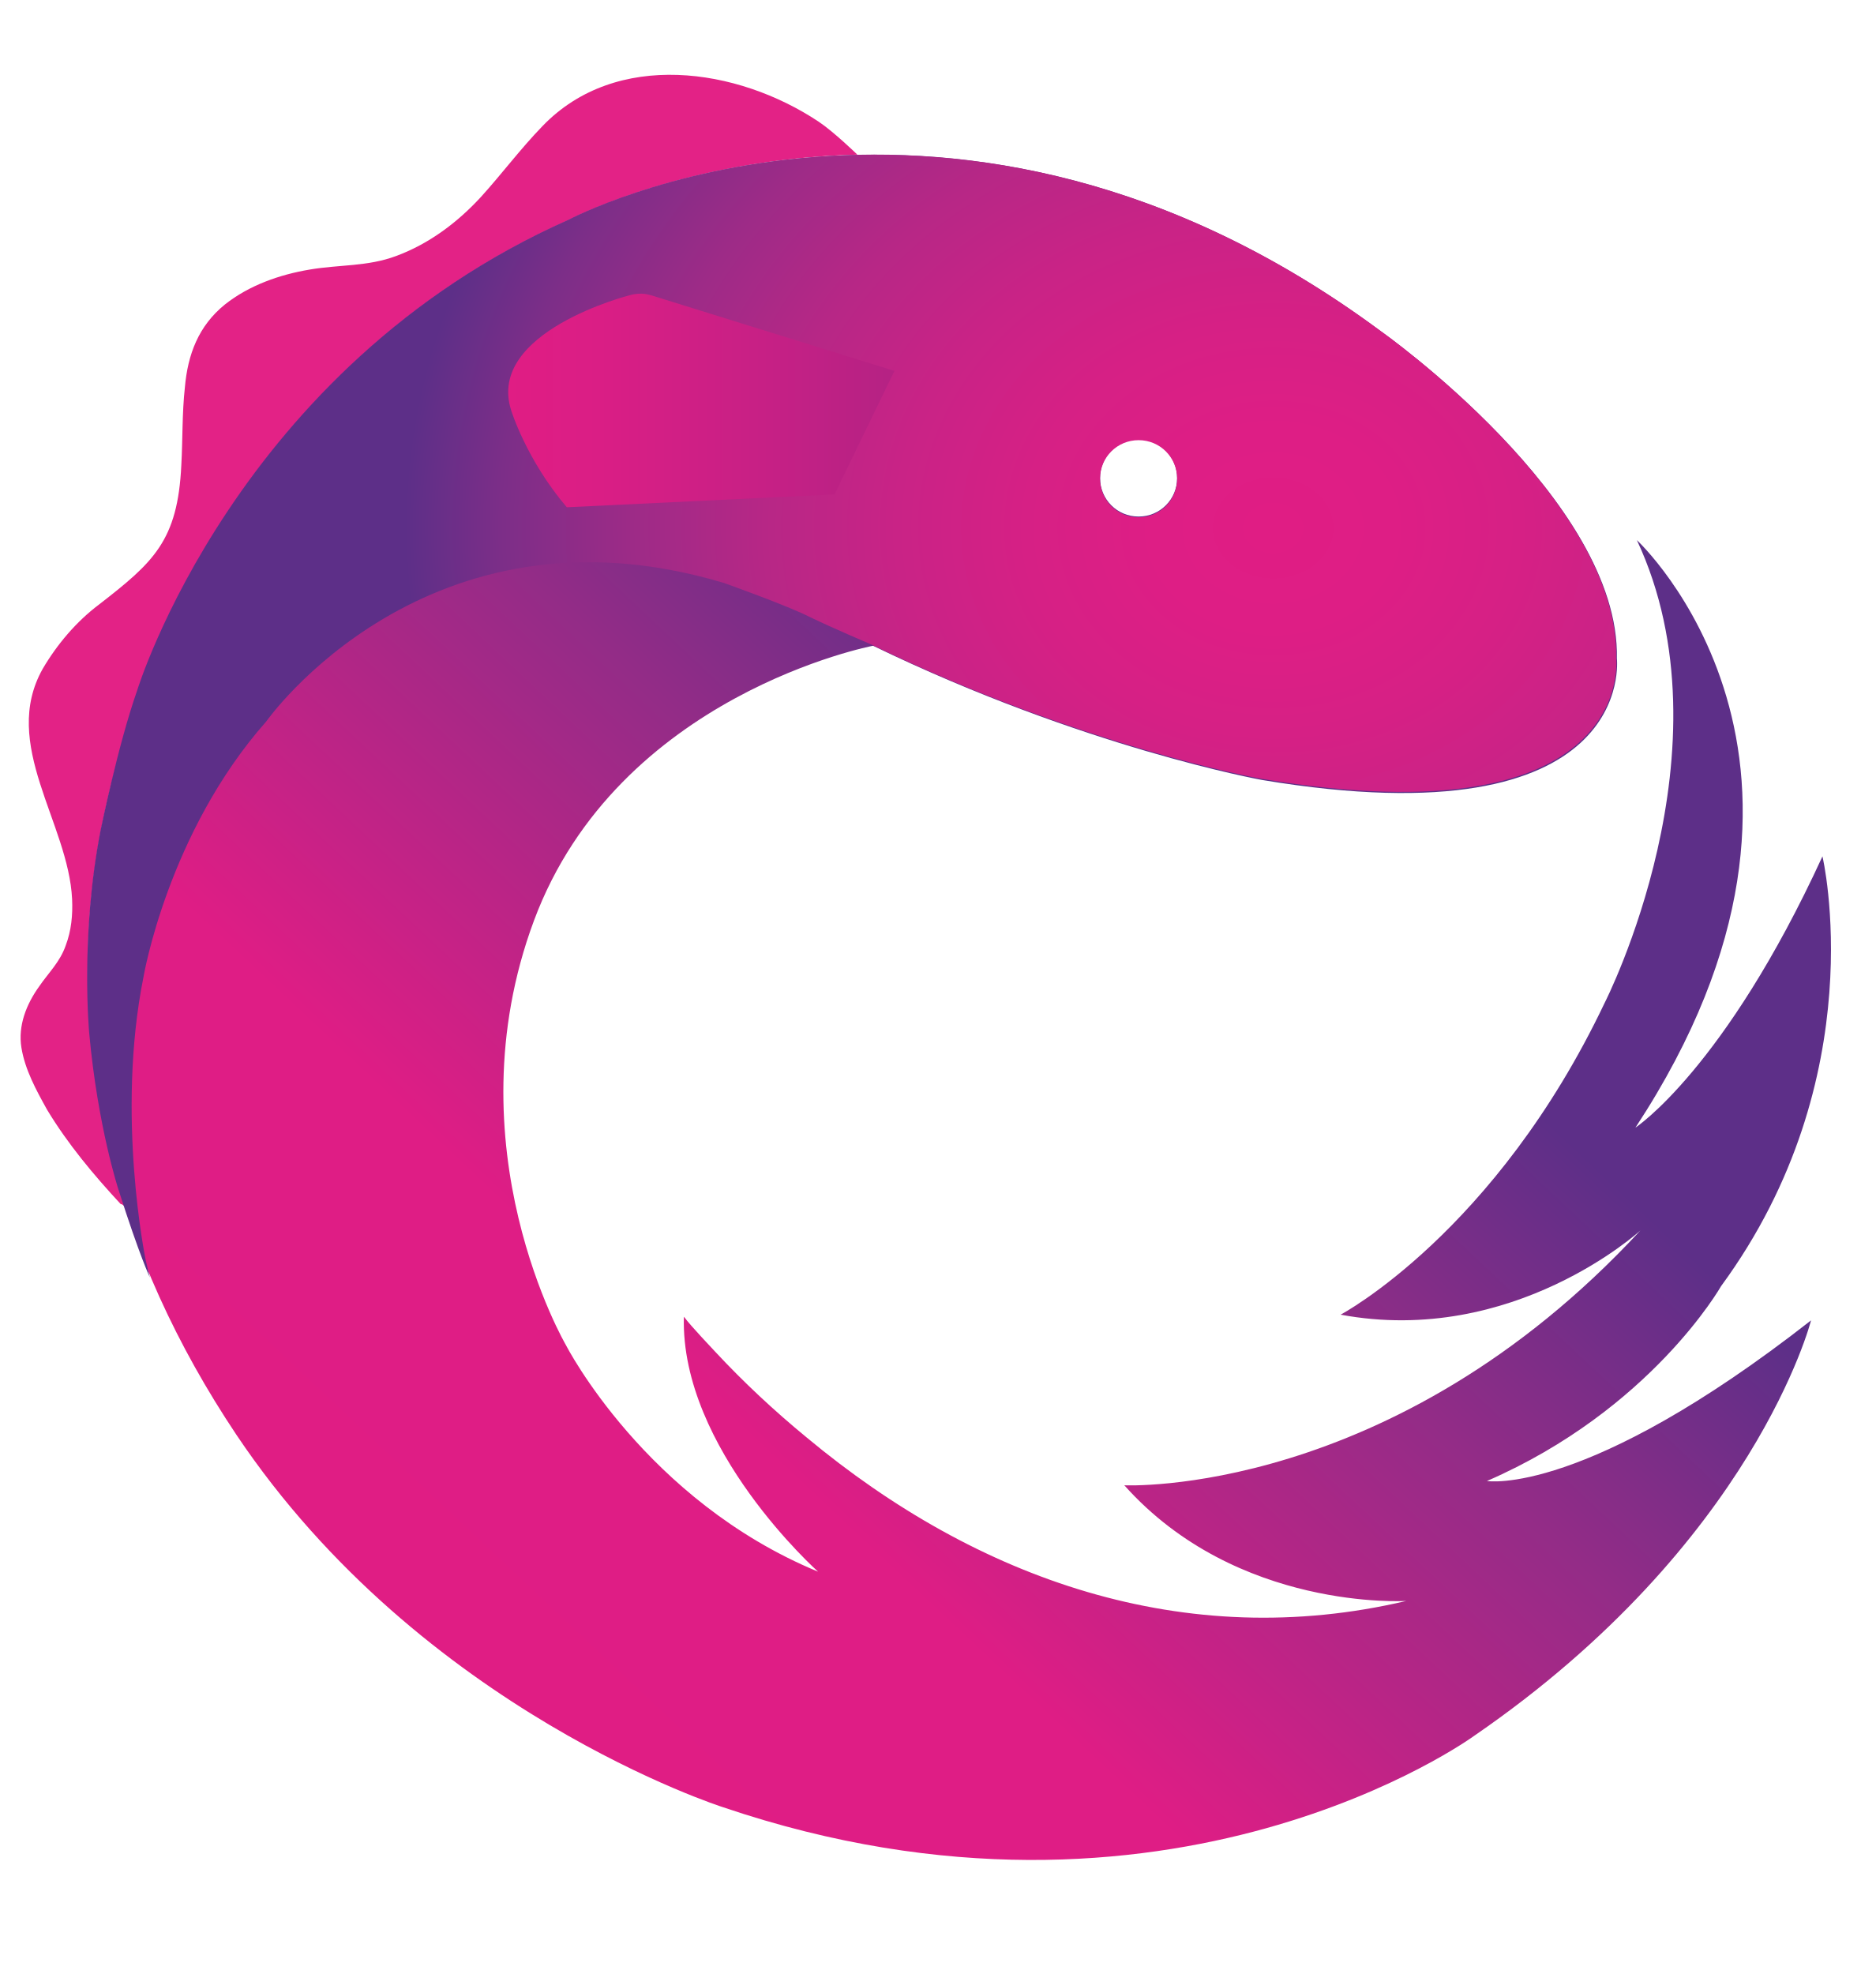
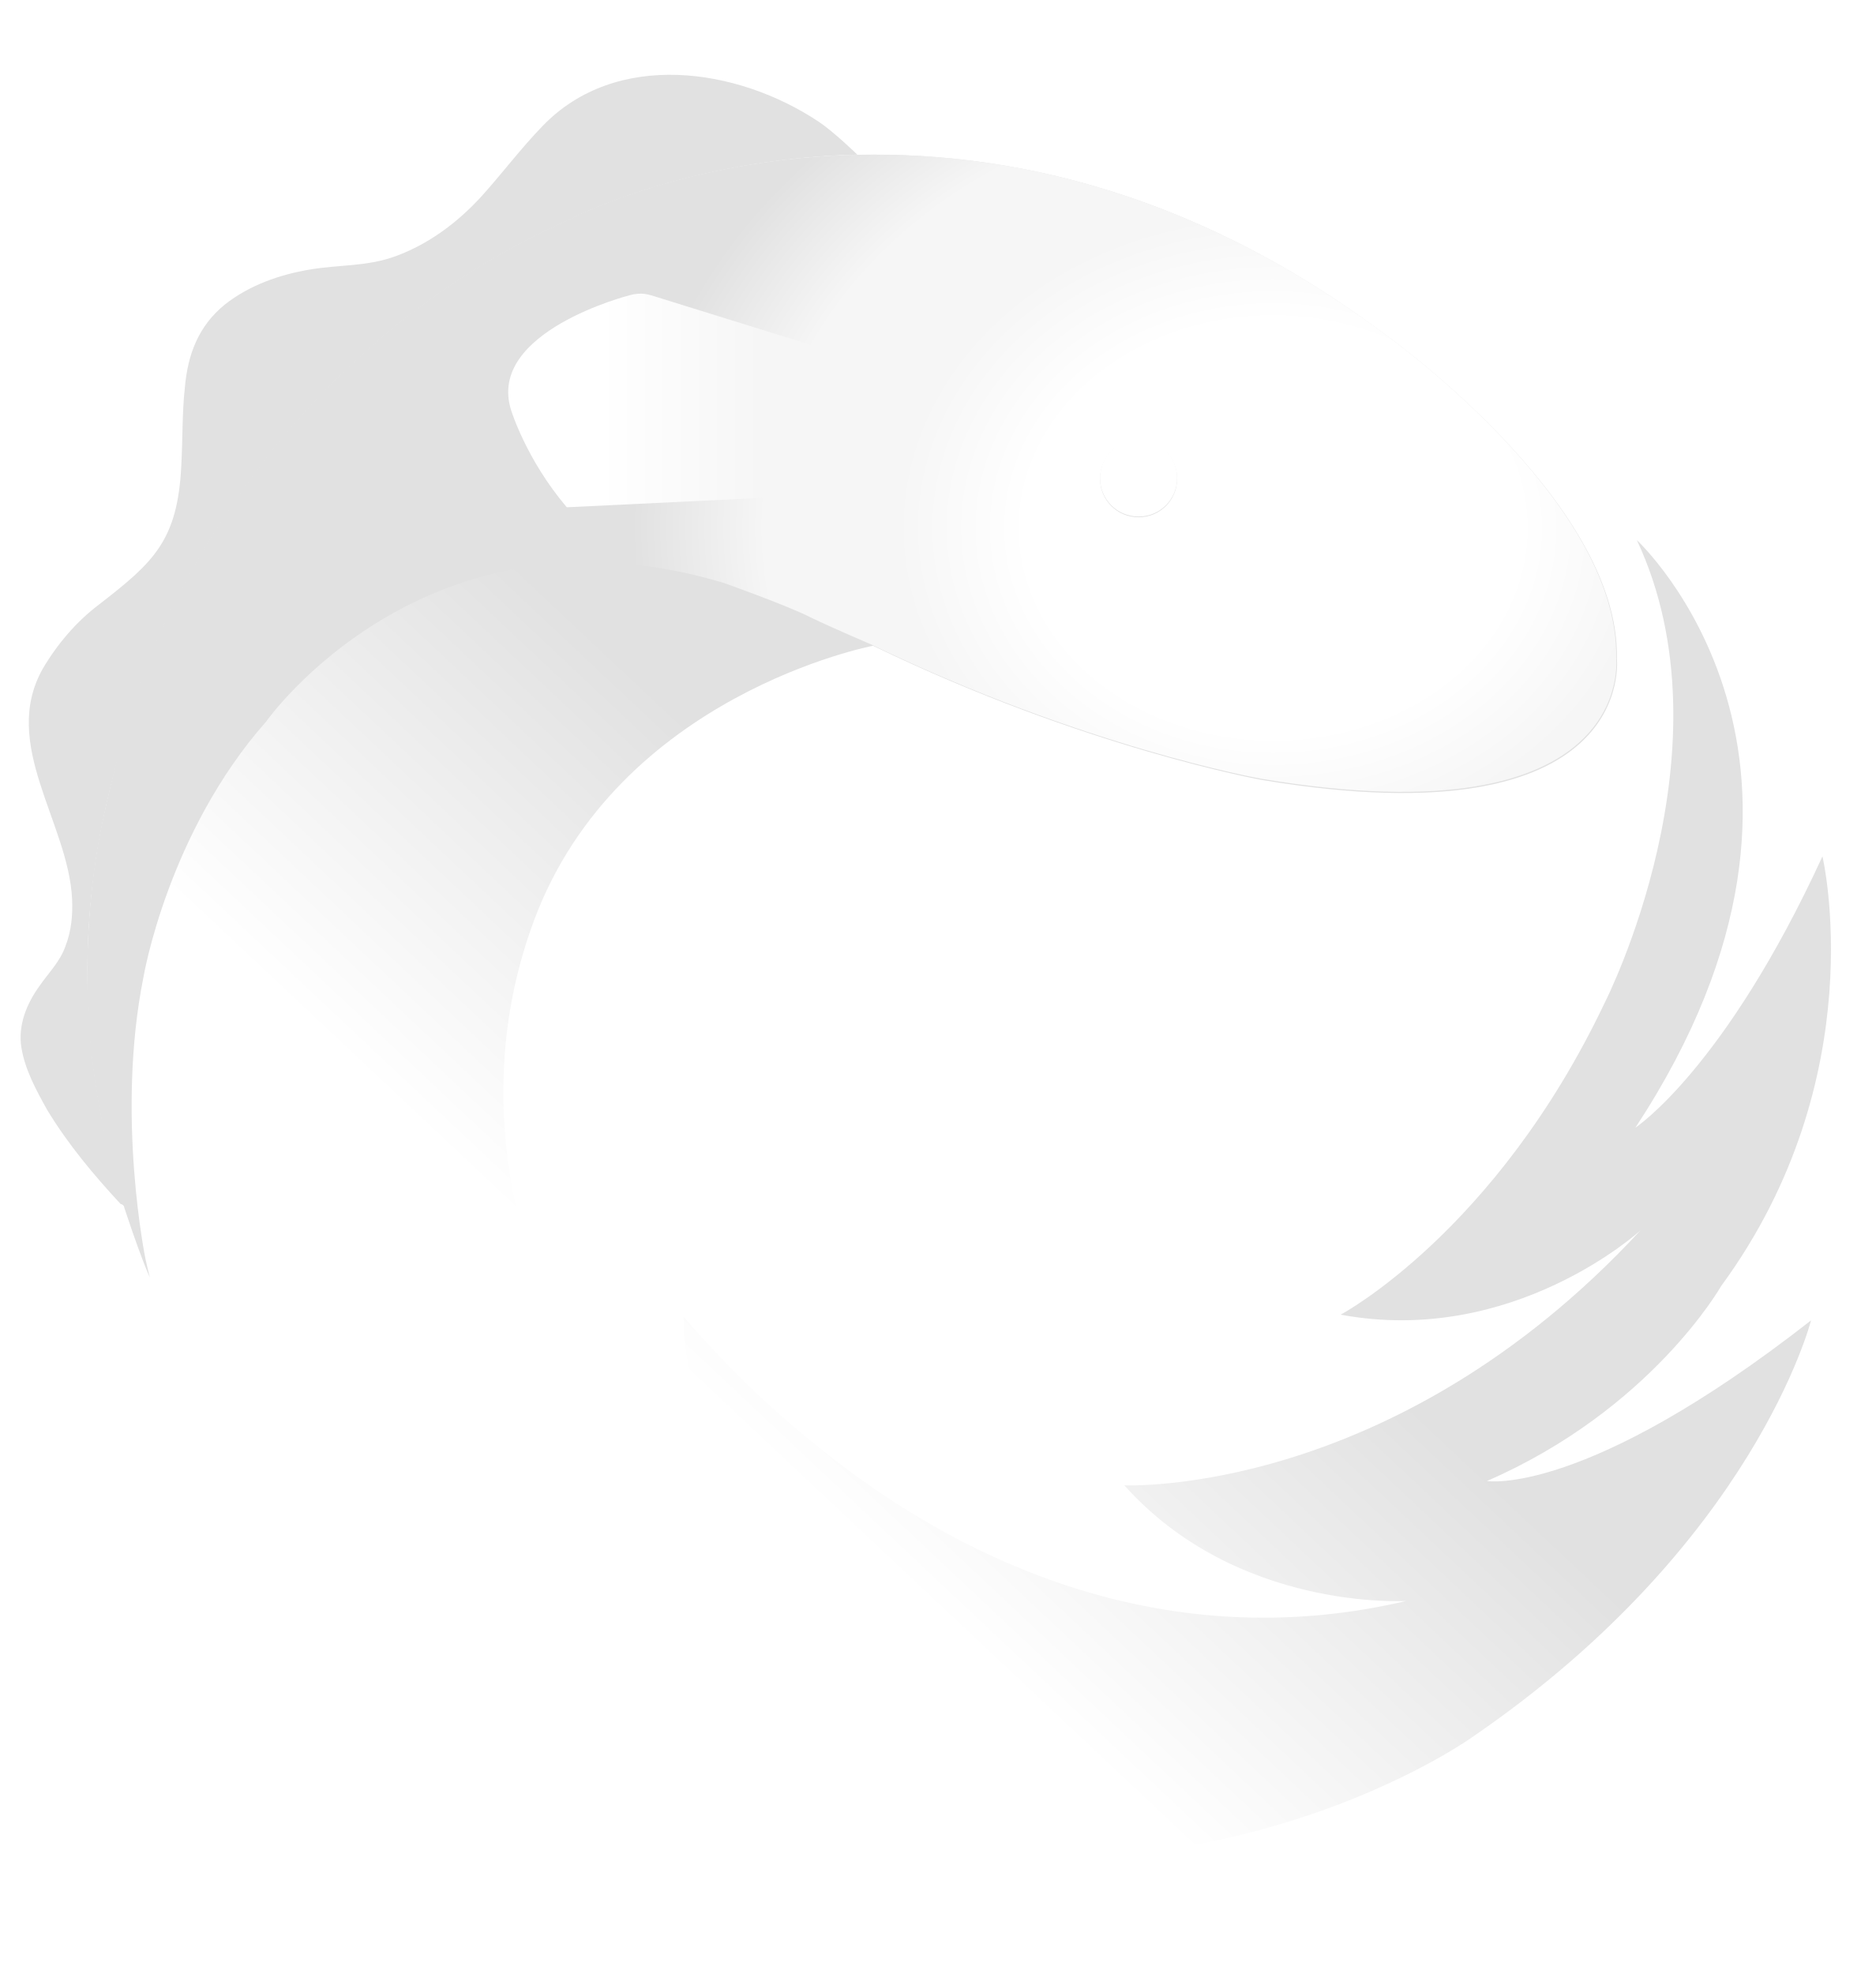
<svg xmlns="http://www.w3.org/2000/svg" viewBox="12.1 8.4 262.8 272.2" width="2376" height="2500">
  <linearGradient id="a" gradientUnits="userSpaceOnUse" x1="53.496" x2="177.932" y1="247.701" y2="115.323">
-     <stop offset="0" stop-color="#e01d84" />
-     <stop offset=".401" stop-color="#df1d85" />
-     <stop offset=".77" stop-color="#932c87" />
-     <stop offset="1" stop-color="#5d2f88" />
+     <stop offset="0" stop-color="#FFFFFF" />
+     <stop offset=".401" stop-color="#FFFFFF" />
+     <stop offset=".77" stop-color="#E1E1E1" />
+     <stop offset="1" stop-color="#E1E1E1" />
  </linearGradient>
  <radialGradient id="b" cx="190.456" cy="80.2" gradientTransform="matrix(1 .00239 -.002 .8362 .16 12.685)" gradientUnits="userSpaceOnUse" r="121.582">
-     <stop offset="0" stop-color="#e01d84" />
-     <stop offset=".139" stop-color="#de1e85" />
-     <stop offset=".285" stop-color="#d62085" />
-     <stop offset=".434" stop-color="#c92386" />
-     <stop offset=".586" stop-color="#b72786" />
-     <stop offset=".739" stop-color="#9d2b87" />
-     <stop offset=".891" stop-color="#7c2e88" />
-     <stop offset="1" stop-color="#5d2f88" />
+     <stop offset="0" stop-color="#FFFFFF" />
+     <stop offset=".139" stop-color="#FFFFFF" />
+     <stop offset=".285" stop-color="#FFFFFF" />
+     <stop offset=".434" stop-color="#F6F6F6" />
+     <stop offset=".586" stop-color="#F6F6F6" />
+     <stop offset=".739" stop-color="#E1E1E1" />
+     <stop offset=".891" stop-color="#E1E1E1" />
+     <stop offset="1" stop-color="#E1E1E1" />
  </radialGradient>
  <linearGradient id="c" gradientUnits="userSpaceOnUse" x1="83.212" x2="137.371" y1="62.336" y2="62.336">
-     <stop offset="0" stop-color="#e01d84" />
-     <stop offset=".238" stop-color="#da1e85" />
-     <stop offset=".658" stop-color="#c72085" />
-     <stop offset=".999" stop-color="#b52284" />
+     <stop offset="0" stop-color="#FFFFFF" />
+     <stop offset=".238" stop-color="#FFFFFF" />
+     <stop offset=".658" stop-color="#F6F6F6" />
+     <stop offset=".999" stop-color="#F6F6F6" />
  </linearGradient>
-   <path d="M29.6 175.3c-5.2-16.2-6.7-33.3-3.7-50.9 1.3-7.3 3.3-14.3 5.5-21.4 0 0 13.8-45.3 60.5-66 0 0 16.1-8.5 40.3-9.1 0 0-3.3-3.2-5.4-4.6-11.4-7.6-28.4-10.1-38.7.6-3.1 3.2-5.7 6.7-8.6 9.9-3.3 3.6-7.3 6.6-11.9 8.3-4 1.5-8 1.2-12.1 1.9-4.2.7-8.5 2.2-11.9 4.9-3.7 3-5.2 7-5.6 11.6-.4 3.6-.3 7.3-.5 10.9C37 82 33.6 85 26 90.9c-3.2 2.4-5.9 5.6-7.9 9-6 10.6 3.6 21.6 4.1 32.3.1 2.2-.1 4.4-.9 6.5-.8 2.3-2.4 3.8-3.7 5.7-1.8 2.5-3 5.5-2.5 8.6s2.1 6 3.6 8.7c2.9 4.8 6.5 9.1 10.3 13.2.2 0 .4.2.6.4" fill="#e32286" />
-   <path d="M220.4 213.7c23-10 32.8-27.3 32.8-27.3 21.5-29.3 14.2-60.2 14.2-60.2-13.7 29.8-26.2 38-26.2 38 33.7-51.3.2-82.3.2-82.3 13.7 29.2-4.5 64.8-4.5 64.8-15.3 32.2-37 43.7-37 43.7 24.2 4.5 42-11.8 42-11.8-34.7 37.5-72.3 35.7-72.3 35.7 15.8 17.7 39.5 16.2 39.5 16.2-31 7.3-60.1-3-84-22.9-4.5-3.7-8.8-7.7-12.8-12 0 0-3.6-3.8-4.3-4.8l-.1-.1c-.5 18.5 18.8 35.7 18.8 35.7-24.2-10-35.3-31.7-35.3-31.7s-16.3-27.8-4.5-59.5 47.5-38.5 47.5-38.5c29.5 14.3 54.5 18.8 54.5 18.8 52.7 8.8 49.7-17 49.7-17 .5-22.2-33-45.8-33-45.8C145.9 8.4 91.9 37 91.9 37c-46.7 20.7-60.5 66-60.5 66-2.2 7.1-4.2 14.1-5.5 21.4-5.1 29.7 2.6 57.8 19.3 82.8 26 38.8 68.2 52.2 68.2 52.2 62.5 21.2 105.2-10 105.2-10 39.3-27 47.2-58.2 47.2-58.2-31.7 24.8-45.4 22.5-45.4 22.5zM171.6 67.8c3 0 5.4 2.4 5.4 5.4s-2.4 5.4-5.4 5.4-5.4-2.4-5.4-5.4 2.4-5.4 5.4-5.4z" fill="url(#a)" />
-   <path d="M238.5 98.4c.5-22.2-33-45.8-33-45.8C145.8 8.4 91.8 37 91.8 37c-46.7 20.7-60.5 66-60.5 66-2.7 7.7-5.1 19.5-5.1 19.5-2.9 14.8-1.6 28.5-1.6 28.5 1.2 13.1 4.1 21.9 4.1 21.9 3 9.4 4.4 12.3 4.4 12.3-.1-.3-.6-2.5-.6-2.5s-4.2-20.2-.3-39.6c0 0 3.4-20.2 17.2-35.8 0 0 22.4-31.9 64.1-19.4 0 0 9 3.2 12.1 4.8 3.1 1.5 8.5 3.8 8.5 3.8 29.5 14.3 54.5 18.8 54.5 18.8 52.9 8.9 49.9-16.9 49.9-16.9zm-66.9-19.7c-3 0-5.4-2.4-5.4-5.4s2.4-5.4 5.4-5.4 5.4 2.4 5.4 5.4-2.4 5.4-5.4 5.4z" fill="url(#b)" />
-   <path d="M137.4 58.2l-34.1-10.6c-.2 0-1.2-.5-3 0 0 0-20.1 5.1-16.6 16.1 0 0 2.1 6.9 7.8 13.6l37.5-1.8z" fill="url(#c)" />
+   <path class="icon-color" d="M29.6 175.3c-5.2-16.2-6.7-33.3-3.7-50.9 1.3-7.3 3.3-14.3 5.5-21.4 0 0 13.8-45.3 60.5-66 0 0 16.1-8.5 40.3-9.1 0 0-3.3-3.2-5.4-4.6-11.4-7.6-28.4-10.1-38.7.6-3.1 3.2-5.7 6.7-8.6 9.9-3.3 3.6-7.3 6.6-11.9 8.3-4 1.5-8 1.2-12.1 1.9-4.2.7-8.5 2.2-11.9 4.9-3.7 3-5.2 7-5.6 11.6-.4 3.6-.3 7.3-.5 10.9C37 82 33.6 85 26 90.9c-3.2 2.4-5.9 5.6-7.9 9-6 10.6 3.6 21.6 4.1 32.3.1 2.2-.1 4.4-.9 6.5-.8 2.3-2.4 3.8-3.7 5.7-1.8 2.5-3 5.5-2.5 8.6s2.1 6 3.6 8.7c2.9 4.8 6.5 9.1 10.3 13.2.2 0 .4.2.6.4" fill="#E1E1E1" />
+   <path class="icon-color" d="M220.4 213.7c23-10 32.8-27.3 32.8-27.3 21.5-29.3 14.2-60.2 14.2-60.2-13.7 29.8-26.2 38-26.2 38 33.7-51.3.2-82.3.2-82.3 13.7 29.2-4.5 64.8-4.5 64.8-15.3 32.2-37 43.7-37 43.7 24.2 4.5 42-11.8 42-11.8-34.7 37.5-72.3 35.7-72.3 35.7 15.8 17.7 39.5 16.2 39.5 16.2-31 7.3-60.1-3-84-22.9-4.5-3.7-8.8-7.7-12.8-12 0 0-3.6-3.8-4.3-4.8l-.1-.1c-.5 18.5 18.8 35.7 18.8 35.7-24.2-10-35.3-31.7-35.3-31.7s-16.3-27.8-4.5-59.5 47.5-38.5 47.5-38.5c29.5 14.3 54.5 18.8 54.5 18.8 52.7 8.8 49.7-17 49.7-17 .5-22.2-33-45.8-33-45.8C145.9 8.4 91.9 37 91.9 37c-46.7 20.7-60.5 66-60.5 66-2.2 7.1-4.2 14.1-5.5 21.4-5.1 29.7 2.6 57.8 19.3 82.8 26 38.8 68.2 52.2 68.2 52.2 62.5 21.2 105.2-10 105.2-10 39.3-27 47.2-58.2 47.2-58.2-31.7 24.8-45.4 22.5-45.4 22.5zM171.6 67.8c3 0 5.4 2.4 5.4 5.4s-2.4 5.4-5.4 5.4-5.4-2.4-5.4-5.4 2.4-5.4 5.4-5.4z" fill="url(#a)" />
+   <path class="icon-color" d="M238.5 98.4c.5-22.2-33-45.8-33-45.8C145.8 8.4 91.8 37 91.8 37c-46.7 20.7-60.5 66-60.5 66-2.7 7.7-5.1 19.5-5.1 19.5-2.9 14.8-1.6 28.5-1.6 28.5 1.2 13.1 4.1 21.9 4.1 21.9 3 9.4 4.4 12.3 4.4 12.3-.1-.3-.6-2.5-.6-2.5s-4.2-20.2-.3-39.6c0 0 3.4-20.2 17.2-35.8 0 0 22.4-31.9 64.1-19.4 0 0 9 3.2 12.1 4.8 3.1 1.5 8.5 3.8 8.5 3.8 29.5 14.3 54.5 18.8 54.5 18.8 52.9 8.9 49.9-16.9 49.9-16.9zm-66.9-19.7c-3 0-5.4-2.4-5.4-5.4s2.4-5.4 5.4-5.4 5.4 2.4 5.4 5.4-2.4 5.4-5.4 5.4z" fill="url(#b)" />
+   <path class="icon-color" d="M137.4 58.2l-34.1-10.6c-.2 0-1.2-.5-3 0 0 0-20.1 5.1-16.6 16.1 0 0 2.1 6.9 7.8 13.6l37.5-1.8z" fill="url(#c)" />
</svg>
